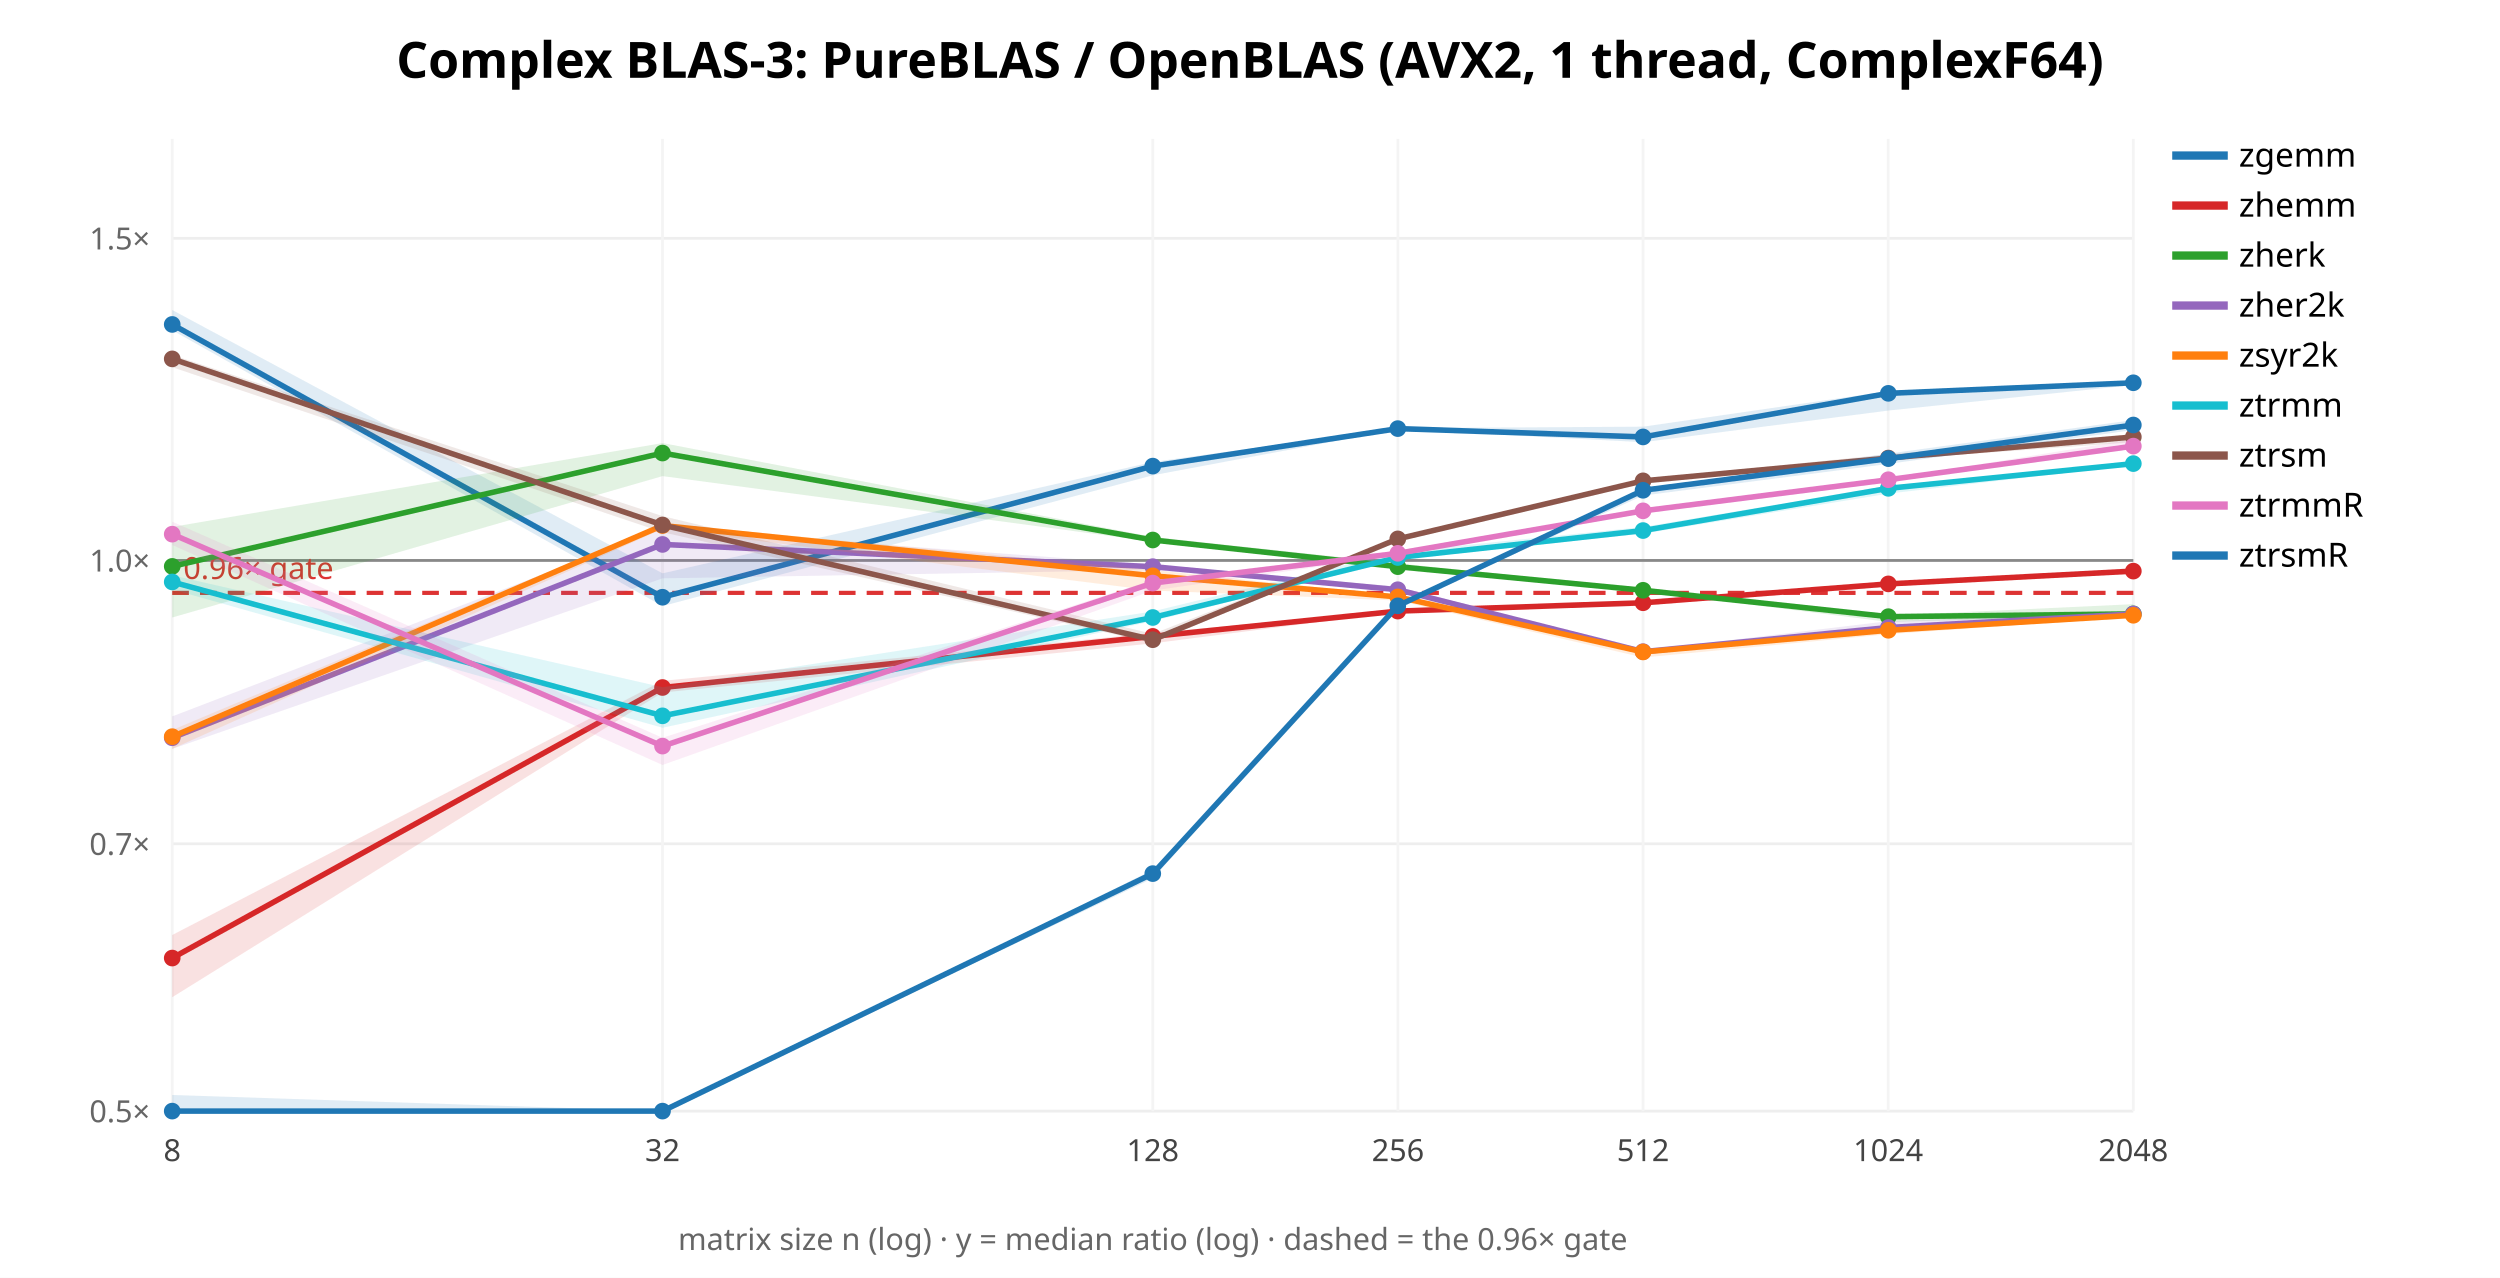
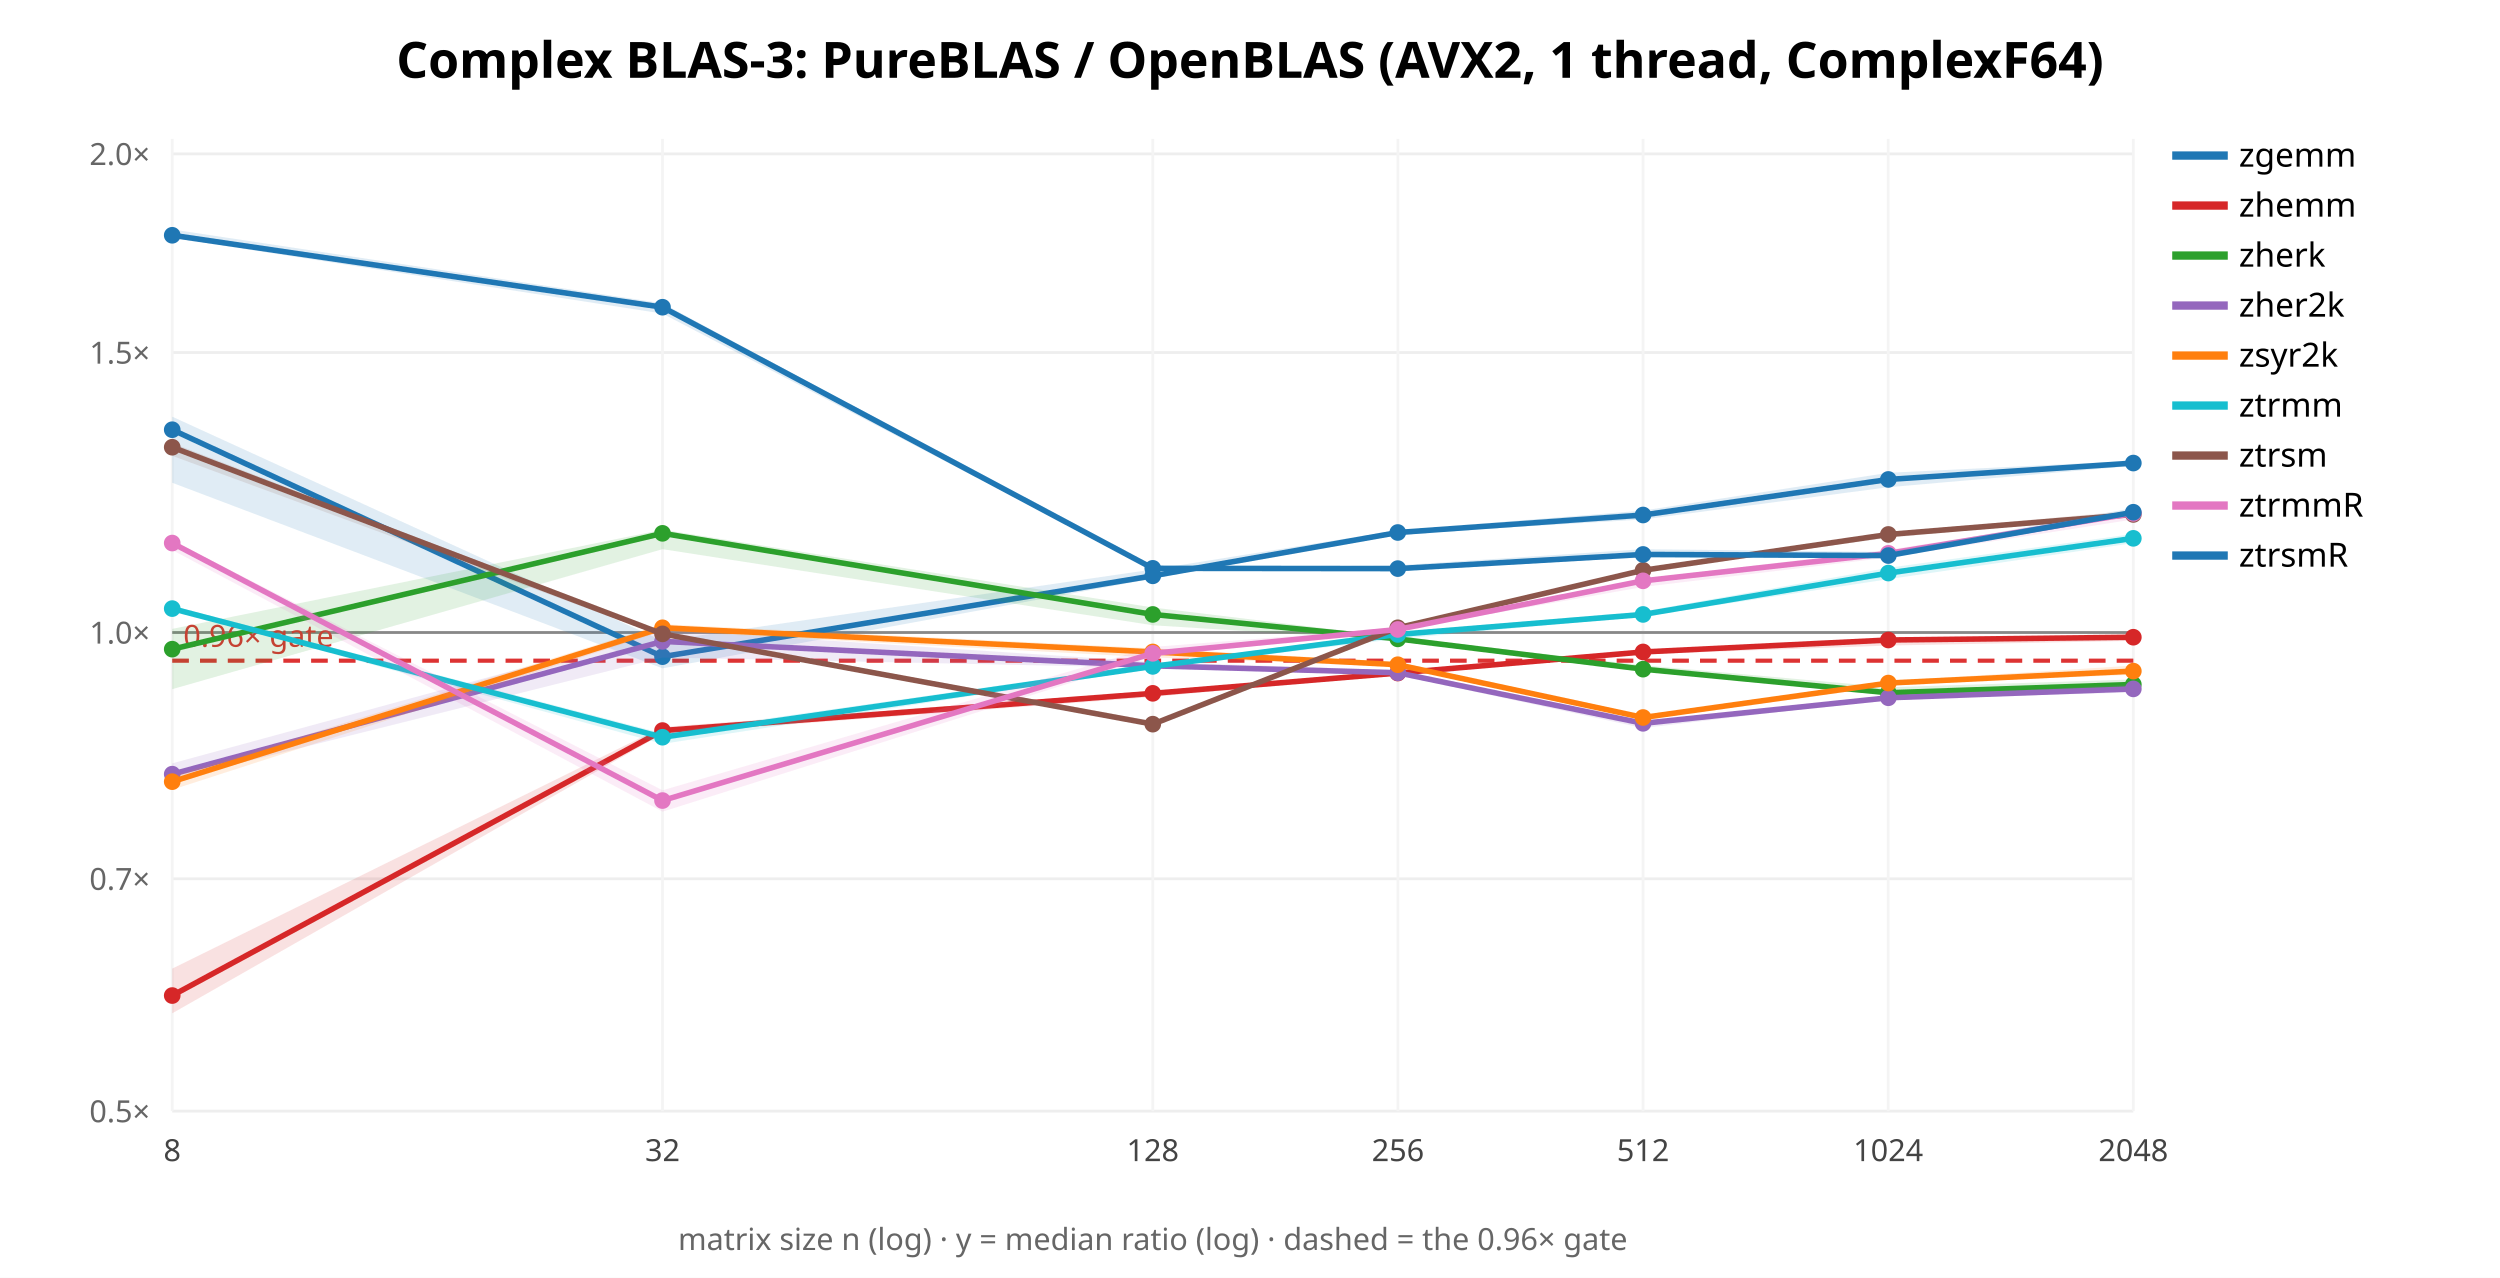
<svg xmlns="http://www.w3.org/2000/svg" width="900" height="460" font-family="sans-serif">
  <rect width="900" height="460" fill="white" />
  <text x="450.0" y="28" text-anchor="middle" font-size="18" font-weight="bold">Complex BLAS-3: PureBLAS / OpenBLAS (AVX2, 1 thread, ComplexF64)</text>
  <line x1="62" y1="400.0" x2="768" y2="400.0" stroke="#eee" />
  <text x="54" y="404.0" text-anchor="end" font-size="11" fill="#666">0.5×</text>
-   <line x1="62" y1="303.769" x2="768" y2="303.769" stroke="#eee" />
-   <text x="54" y="307.769" text-anchor="end" font-size="11" fill="#666">0.7×</text>
-   <line x1="62" y1="201.76" x2="768" y2="201.76" stroke="#eee" />
-   <text x="54" y="205.76" text-anchor="end" font-size="11" fill="#666">1.0×</text>
-   <line x1="62" y1="85.797" x2="768" y2="85.797" stroke="#eee" />
-   <text x="54" y="89.797" text-anchor="end" font-size="11" fill="#666">1.5×</text>
+   <line x1="62" y1="316.361" x2="768" y2="316.361" stroke="#eee" />
+   <text x="54" y="320.361" text-anchor="end" font-size="11" fill="#666">0.7×</text>
+   <line x1="62" y1="227.701" x2="768" y2="227.701" stroke="#eee" />
+   <text x="54" y="231.701" text-anchor="end" font-size="11" fill="#666">1.0×</text>
+   <line x1="62" y1="126.912" x2="768" y2="126.912" stroke="#eee" />
+   <text x="54" y="130.912" text-anchor="end" font-size="11" fill="#666">1.5×</text>
+   <line x1="62" y1="55.401" x2="768" y2="55.401" stroke="#eee" />
+   <text x="54" y="59.401" text-anchor="end" font-size="11" fill="#666">2.0×</text>
  <line x1="62.0" y1="50" x2="62.0" y2="400" stroke="#f4f4f4" />
  <text x="62.0" y="418" text-anchor="middle" font-size="11" fill="#444">8</text>
  <line x1="238.5" y1="50" x2="238.5" y2="400" stroke="#f4f4f4" />
  <text x="238.5" y="418" text-anchor="middle" font-size="11" fill="#444">32</text>
  <line x1="415.0" y1="50" x2="415.0" y2="400" stroke="#f4f4f4" />
  <text x="415.0" y="418" text-anchor="middle" font-size="11" fill="#444">128</text>
  <line x1="503.25" y1="50" x2="503.25" y2="400" stroke="#f4f4f4" />
  <text x="503.25" y="418" text-anchor="middle" font-size="11" fill="#444">256</text>
  <line x1="591.5" y1="50" x2="591.5" y2="400" stroke="#f4f4f4" />
  <text x="591.5" y="418" text-anchor="middle" font-size="11" fill="#444">512</text>
  <line x1="679.75" y1="50" x2="679.75" y2="400" stroke="#f4f4f4" />
  <text x="679.75" y="418" text-anchor="middle" font-size="11" fill="#444">1024</text>
  <line x1="768.0" y1="50" x2="768.0" y2="400" stroke="#f4f4f4" />
  <text x="768.0" y="418" text-anchor="middle" font-size="11" fill="#444">2048</text>
-   <line x1="62" y1="201.76" x2="768" y2="201.76" stroke="#888" />
-   <line x1="62" y1="213.435" x2="768" y2="213.435" stroke="#d33" stroke-width="1.5" stroke-dasharray="6 4" />
-   <text x="66" y="208.435" font-size="11" fill="#d33">0.96× gate</text>
-   <polygon points="62.0,111.6 238.5,206.4 415.0,166.3 503.2,154.1 591.5,153.6 679.8,140.8 768.0,137.4 768.0,138.6 679.8,147.8 591.5,159.2 503.2,154.6 415.0,171.1 238.5,218.2 62.0,118.9" fill="#1f77b4" opacity="0.14" stroke="none" />
-   <polyline points="62.0,116.8 238.5,215.0 415.0,167.8 503.2,154.3 591.5,157.3 679.8,141.6 768.0,137.8" fill="none" stroke="#1f77b4" stroke-width="2" />
-   <circle cx="62.0" cy="116.8" r="3" fill="#1f77b4" />
-   <circle cx="238.5" cy="215.0" r="3" fill="#1f77b4" />
-   <circle cx="415.0" cy="167.8" r="3" fill="#1f77b4" />
-   <circle cx="503.2" cy="154.3" r="3" fill="#1f77b4" />
-   <circle cx="591.5" cy="157.3" r="3" fill="#1f77b4" />
-   <circle cx="679.8" cy="141.6" r="3" fill="#1f77b4" />
-   <circle cx="768.0" cy="137.8" r="3" fill="#1f77b4" />
+   <line x1="62" y1="227.701" x2="768" y2="227.701" stroke="#888" />
+   <line x1="62" y1="237.848" x2="768" y2="237.848" stroke="#d33" stroke-width="1.5" stroke-dasharray="6 4" />
+   <text x="66" y="232.848" font-size="11" fill="#d33">0.96× gate</text>
+   <polygon points="62.0,150.0 238.5,230.7 415.0,205.0 503.2,190.9 591.5,183.8 679.8,170.2 768.0,165.9 768.0,167.7 679.8,175.4 591.5,187.0 503.2,192.2 415.0,208.3 238.5,240.6 62.0,173.8" fill="#1f77b4" opacity="0.14" stroke="none" />
+   <polyline points="62.0,154.7 238.5,236.4 415.0,207.3 503.2,191.7 591.5,185.4 679.8,172.6 768.0,166.7" fill="none" stroke="#1f77b4" stroke-width="2" />
+   <circle cx="62.0" cy="154.7" r="3" fill="#1f77b4" />
+   <circle cx="238.5" cy="236.4" r="3" fill="#1f77b4" />
+   <circle cx="415.0" cy="207.3" r="3" fill="#1f77b4" />
+   <circle cx="503.2" cy="191.7" r="3" fill="#1f77b4" />
+   <circle cx="591.5" cy="185.4" r="3" fill="#1f77b4" />
+   <circle cx="679.8" cy="172.6" r="3" fill="#1f77b4" />
+   <circle cx="768.0" cy="166.7" r="3" fill="#1f77b4" />
  <line x1="782" y1="56" x2="802" y2="56" stroke="#1f77b4" stroke-width="3" />
  <text x="806" y="60" font-size="12">zgemm</text>
-   <polygon points="62.0,336.6 238.5,245.1 415.0,227.9 503.2,219.7 591.5,216.4 679.8,209.7 768.0,204.7 768.0,206.3 679.8,211.2 591.5,218.0 503.2,220.3 415.0,231.6 238.5,249.3 62.0,359.0" fill="#d62728" opacity="0.14" stroke="none" />
-   <polyline points="62.0,344.9 238.5,247.5 415.0,229.1 503.2,220.0 591.5,217.0 679.8,210.2 768.0,205.6" fill="none" stroke="#d62728" stroke-width="2" />
-   <circle cx="62.0" cy="344.9" r="3" fill="#d62728" />
-   <circle cx="238.5" cy="247.5" r="3" fill="#d62728" />
-   <circle cx="415.0" cy="229.1" r="3" fill="#d62728" />
-   <circle cx="503.2" cy="220.0" r="3" fill="#d62728" />
-   <circle cx="591.5" cy="217.0" r="3" fill="#d62728" />
-   <circle cx="679.8" cy="210.2" r="3" fill="#d62728" />
-   <circle cx="768.0" cy="205.6" r="3" fill="#d62728" />
+   <polygon points="62.0,348.7 238.5,261.7 415.0,248.8 503.2,241.7 591.5,234.2 679.8,230.2 768.0,228.8 768.0,230.7 679.8,232.4 591.5,235.5 503.2,242.7 415.0,250.9 238.5,264.2 62.0,364.8" fill="#d62728" opacity="0.14" stroke="none" />
+   <polyline points="62.0,358.4 238.5,263.0 415.0,249.6 503.2,242.3 591.5,234.7 679.8,230.4 768.0,229.4" fill="none" stroke="#d62728" stroke-width="2" />
+   <circle cx="62.0" cy="358.4" r="3" fill="#d62728" />
+   <circle cx="238.5" cy="263.0" r="3" fill="#d62728" />
+   <circle cx="415.0" cy="249.6" r="3" fill="#d62728" />
+   <circle cx="503.2" cy="242.3" r="3" fill="#d62728" />
+   <circle cx="591.5" cy="234.7" r="3" fill="#d62728" />
+   <circle cx="679.8" cy="230.4" r="3" fill="#d62728" />
+   <circle cx="768.0" cy="229.4" r="3" fill="#d62728" />
  <line x1="782" y1="74" x2="802" y2="74" stroke="#d62728" stroke-width="3" />
  <text x="806" y="78" font-size="12">zhemm</text>
-   <polygon points="62.0,189.7 238.5,159.5 415.0,193.3 503.2,202.8 591.5,212.0 679.8,221.6 768.0,217.5 768.0,221.7 679.8,223.9 591.5,212.8 503.2,205.1 415.0,195.0 238.5,171.4 62.0,222.3" fill="#2ca02c" opacity="0.14" stroke="none" />
-   <polyline points="62.0,203.9 238.5,163.1 415.0,194.4 503.2,204.0 591.5,212.5 679.8,222.0 768.0,221.0" fill="none" stroke="#2ca02c" stroke-width="2" />
-   <circle cx="62.0" cy="203.9" r="3" fill="#2ca02c" />
-   <circle cx="238.5" cy="163.1" r="3" fill="#2ca02c" />
-   <circle cx="415.0" cy="194.4" r="3" fill="#2ca02c" />
-   <circle cx="503.2" cy="204.0" r="3" fill="#2ca02c" />
-   <circle cx="591.5" cy="212.5" r="3" fill="#2ca02c" />
-   <circle cx="679.8" cy="222.0" r="3" fill="#2ca02c" />
-   <circle cx="768.0" cy="221.0" r="3" fill="#2ca02c" />
+   <polygon points="62.0,226.4 238.5,190.7 415.0,218.7 503.2,229.4 591.5,239.5 679.8,247.4 768.0,244.6 768.0,248.7 679.8,250.3 591.5,241.7 503.2,230.6 415.0,225.1 238.5,197.7 62.0,248.1" fill="#2ca02c" opacity="0.14" stroke="none" />
+   <polyline points="62.0,233.7 238.5,192.0 415.0,221.2 503.2,230.0 591.5,240.9 679.8,249.4 768.0,246.4" fill="none" stroke="#2ca02c" stroke-width="2" />
+   <circle cx="62.0" cy="233.7" r="3" fill="#2ca02c" />
+   <circle cx="238.5" cy="192.0" r="3" fill="#2ca02c" />
+   <circle cx="415.0" cy="221.2" r="3" fill="#2ca02c" />
+   <circle cx="503.2" cy="230.0" r="3" fill="#2ca02c" />
+   <circle cx="591.5" cy="240.9" r="3" fill="#2ca02c" />
+   <circle cx="679.8" cy="249.4" r="3" fill="#2ca02c" />
+   <circle cx="768.0" cy="246.4" r="3" fill="#2ca02c" />
  <line x1="782" y1="92" x2="802" y2="92" stroke="#2ca02c" stroke-width="3" />
  <text x="806" y="96" font-size="12">zherk</text>
-   <polygon points="62.0,257.9 238.5,190.2 415.0,203.3 503.2,211.2 591.5,234.2 679.8,223.6 768.0,220.5 768.0,222.3 679.8,226.5 591.5,234.8 503.2,212.8 415.0,205.2 238.5,208.2 62.0,269.6" fill="#9467bd" opacity="0.14" stroke="none" />
-   <polyline points="62.0,265.6 238.5,196.0 415.0,204.0 503.2,212.3 591.5,234.6 679.8,225.9 768.0,221.0" fill="none" stroke="#9467bd" stroke-width="2" />
-   <circle cx="62.0" cy="265.6" r="3" fill="#9467bd" />
-   <circle cx="238.5" cy="196.0" r="3" fill="#9467bd" />
-   <circle cx="415.0" cy="204.0" r="3" fill="#9467bd" />
-   <circle cx="503.2" cy="212.3" r="3" fill="#9467bd" />
-   <circle cx="591.5" cy="234.6" r="3" fill="#9467bd" />
-   <circle cx="679.8" cy="225.9" r="3" fill="#9467bd" />
-   <circle cx="768.0" cy="221.0" r="3" fill="#9467bd" />
+   <polygon points="62.0,274.8 238.5,226.7 415.0,238.3 503.2,241.3 591.5,260.1 679.8,251.0 768.0,246.3 768.0,249.3 679.8,251.6 591.5,262.1 503.2,243.0 415.0,240.4 238.5,236.7 62.0,280.8" fill="#9467bd" opacity="0.14" stroke="none" />
+   <polyline points="62.0,278.7 238.5,230.9 415.0,239.7 503.2,242.2 591.5,260.4 679.8,251.2 768.0,248.0" fill="none" stroke="#9467bd" stroke-width="2" />
+   <circle cx="62.0" cy="278.7" r="3" fill="#9467bd" />
+   <circle cx="238.5" cy="230.9" r="3" fill="#9467bd" />
+   <circle cx="415.0" cy="239.7" r="3" fill="#9467bd" />
+   <circle cx="503.2" cy="242.2" r="3" fill="#9467bd" />
+   <circle cx="591.5" cy="260.4" r="3" fill="#9467bd" />
+   <circle cx="679.8" cy="251.2" r="3" fill="#9467bd" />
+   <circle cx="768.0" cy="248.0" r="3" fill="#9467bd" />
  <line x1="782" y1="110" x2="802" y2="110" stroke="#9467bd" stroke-width="3" />
  <text x="806" y="114" font-size="12">zher2k</text>
-   <polygon points="62.0,262.8 238.5,188.5 415.0,205.2 503.2,214.5 591.5,234.4 679.8,226.4 768.0,220.4 768.0,222.0 679.8,228.3 591.5,236.7 503.2,216.2 415.0,212.6 238.5,190.4 62.0,269.6" fill="#ff7f0e" opacity="0.14" stroke="none" />
-   <polyline points="62.0,265.2 238.5,189.2 415.0,207.3 503.2,214.9 591.5,234.7 679.8,226.9 768.0,221.5" fill="none" stroke="#ff7f0e" stroke-width="2" />
-   <circle cx="62.0" cy="265.2" r="3" fill="#ff7f0e" />
-   <circle cx="238.5" cy="189.2" r="3" fill="#ff7f0e" />
-   <circle cx="415.0" cy="207.3" r="3" fill="#ff7f0e" />
-   <circle cx="503.2" cy="214.9" r="3" fill="#ff7f0e" />
-   <circle cx="591.5" cy="234.7" r="3" fill="#ff7f0e" />
-   <circle cx="679.8" cy="226.9" r="3" fill="#ff7f0e" />
-   <circle cx="768.0" cy="221.5" r="3" fill="#ff7f0e" />
+   <polygon points="62.0,279.5 238.5,224.7 415.0,233.4 503.2,238.3 591.5,258.0 679.8,245.2 768.0,239.6 768.0,242.9 679.8,246.3 591.5,258.8 503.2,239.8 415.0,236.7 238.5,227.2 62.0,284.3" fill="#ff7f0e" opacity="0.14" stroke="none" />
+   <polyline points="62.0,281.4 238.5,226.0 415.0,234.7 503.2,239.3 591.5,258.3 679.8,245.9 768.0,241.6" fill="none" stroke="#ff7f0e" stroke-width="2" />
+   <circle cx="62.0" cy="281.4" r="3" fill="#ff7f0e" />
+   <circle cx="238.5" cy="226.0" r="3" fill="#ff7f0e" />
+   <circle cx="415.0" cy="234.7" r="3" fill="#ff7f0e" />
+   <circle cx="503.2" cy="239.3" r="3" fill="#ff7f0e" />
+   <circle cx="591.5" cy="258.3" r="3" fill="#ff7f0e" />
+   <circle cx="679.8" cy="245.9" r="3" fill="#ff7f0e" />
+   <circle cx="768.0" cy="241.6" r="3" fill="#ff7f0e" />
  <line x1="782" y1="128" x2="802" y2="128" stroke="#ff7f0e" stroke-width="3" />
  <text x="806" y="132" font-size="12">zsyr2k</text>
-   <polygon points="62.0,207.1 238.5,247.4 415.0,220.1 503.2,198.7 591.5,189.7 679.8,174.9 768.0,166.4 768.0,167.4 679.8,177.7 591.5,192.1 503.2,201.4 415.0,223.6 238.5,262.0 62.0,212.2" fill="#17becf" opacity="0.14" stroke="none" />
-   <polyline points="62.0,209.5 238.5,257.7 415.0,222.3 503.2,200.7 591.5,191.0 679.8,175.8 768.0,166.9" fill="none" stroke="#17becf" stroke-width="2" />
-   <circle cx="62.0" cy="209.5" r="3" fill="#17becf" />
-   <circle cx="238.5" cy="257.7" r="3" fill="#17becf" />
-   <circle cx="415.0" cy="222.3" r="3" fill="#17becf" />
-   <circle cx="503.2" cy="200.7" r="3" fill="#17becf" />
-   <circle cx="591.5" cy="191.0" r="3" fill="#17becf" />
-   <circle cx="679.8" cy="175.8" r="3" fill="#17becf" />
-   <circle cx="768.0" cy="166.9" r="3" fill="#17becf" />
+   <polygon points="62.0,218.1 238.5,264.0 415.0,238.9 503.2,227.6 591.5,220.1 679.8,204.4 768.0,192.2 768.0,195.5 679.8,208.5 591.5,221.9 503.2,230.0 415.0,240.4 238.5,267.8 62.0,219.6" fill="#17becf" opacity="0.14" stroke="none" />
+   <polyline points="62.0,219.1 238.5,265.4 415.0,239.9 503.2,228.4 591.5,221.2 679.8,206.3 768.0,193.8" fill="none" stroke="#17becf" stroke-width="2" />
+   <circle cx="62.0" cy="219.1" r="3" fill="#17becf" />
+   <circle cx="238.5" cy="265.4" r="3" fill="#17becf" />
+   <circle cx="415.0" cy="239.9" r="3" fill="#17becf" />
+   <circle cx="503.2" cy="228.4" r="3" fill="#17becf" />
+   <circle cx="591.5" cy="221.2" r="3" fill="#17becf" />
+   <circle cx="679.8" cy="206.3" r="3" fill="#17becf" />
+   <circle cx="768.0" cy="193.8" r="3" fill="#17becf" />
  <line x1="782" y1="146" x2="802" y2="146" stroke="#17becf" stroke-width="3" />
  <text x="806" y="150" font-size="12">ztrmm</text>
-   <polygon points="62.0,127.8 238.5,185.8 415.0,228.2 503.2,193.7 591.5,172.6 679.8,163.5 768.0,156.3 768.0,159.2 679.8,165.5 591.5,173.7 503.2,194.7 415.0,231.5 238.5,191.6 62.0,132.2" fill="#8c564b" opacity="0.14" stroke="none" />
-   <polyline points="62.0,129.2 238.5,189.0 415.0,230.3 503.2,194.0 591.5,173.1 679.8,164.9 768.0,157.3" fill="none" stroke="#8c564b" stroke-width="2" />
-   <circle cx="62.0" cy="129.2" r="3" fill="#8c564b" />
-   <circle cx="238.5" cy="189.0" r="3" fill="#8c564b" />
-   <circle cx="415.0" cy="230.3" r="3" fill="#8c564b" />
-   <circle cx="503.2" cy="194.0" r="3" fill="#8c564b" />
-   <circle cx="591.5" cy="173.1" r="3" fill="#8c564b" />
-   <circle cx="679.8" cy="164.9" r="3" fill="#8c564b" />
-   <circle cx="768.0" cy="157.3" r="3" fill="#8c564b" />
+   <polygon points="62.0,159.5 238.5,227.6 415.0,259.6 503.2,225.1 591.5,204.7 679.8,191.7 768.0,183.8 768.0,185.6 679.8,193.6 591.5,205.7 503.2,226.5 415.0,261.4 238.5,229.0 62.0,164.1" fill="#8c564b" opacity="0.14" stroke="none" />
+   <polyline points="62.0,161.0 238.5,228.2 415.0,260.7 503.2,226.0 591.5,205.3 679.8,192.4 768.0,185.2" fill="none" stroke="#8c564b" stroke-width="2" />
+   <circle cx="62.0" cy="161.0" r="3" fill="#8c564b" />
+   <circle cx="238.5" cy="228.2" r="3" fill="#8c564b" />
+   <circle cx="415.0" cy="260.7" r="3" fill="#8c564b" />
+   <circle cx="503.2" cy="226.0" r="3" fill="#8c564b" />
+   <circle cx="591.5" cy="205.3" r="3" fill="#8c564b" />
+   <circle cx="679.8" cy="192.4" r="3" fill="#8c564b" />
+   <circle cx="768.0" cy="185.2" r="3" fill="#8c564b" />
  <line x1="782" y1="164" x2="802" y2="164" stroke="#8c564b" stroke-width="3" />
  <text x="806" y="168" font-size="12">ztrsm</text>
-   <polygon points="62.0,187.8 238.5,265.6 415.0,208.8 503.2,198.2 591.5,183.3 679.8,172.5 768.0,158.1 768.0,161.4 679.8,173.0 591.5,184.1 503.2,199.9 415.0,212.6 238.5,275.4 62.0,196.2" fill="#e377c2" opacity="0.14" stroke="none" />
-   <polyline points="62.0,192.3 238.5,268.6 415.0,209.9 503.2,199.2 591.5,183.9 679.8,172.7 768.0,160.6" fill="none" stroke="#e377c2" stroke-width="2" />
-   <circle cx="62.0" cy="192.3" r="3" fill="#e377c2" />
-   <circle cx="238.5" cy="268.6" r="3" fill="#e377c2" />
-   <circle cx="415.0" cy="209.9" r="3" fill="#e377c2" />
-   <circle cx="503.2" cy="199.2" r="3" fill="#e377c2" />
-   <circle cx="591.5" cy="183.9" r="3" fill="#e377c2" />
-   <circle cx="679.8" cy="172.7" r="3" fill="#e377c2" />
-   <circle cx="768.0" cy="160.6" r="3" fill="#e377c2" />
+   <polygon points="62.0,194.6 238.5,284.5 415.0,232.9 503.2,226.0 591.5,208.3 679.8,197.9 768.0,184.3 768.0,187.0 679.8,200.7 591.5,211.3 503.2,226.9 415.0,236.5 238.5,292.2 62.0,198.0" fill="#e377c2" opacity="0.14" stroke="none" />
+   <polyline points="62.0,195.5 238.5,288.2 415.0,235.2 503.2,226.6 591.5,209.1 679.8,199.2 768.0,184.8" fill="none" stroke="#e377c2" stroke-width="2" />
+   <circle cx="62.0" cy="195.5" r="3" fill="#e377c2" />
+   <circle cx="238.5" cy="288.2" r="3" fill="#e377c2" />
+   <circle cx="415.0" cy="235.2" r="3" fill="#e377c2" />
+   <circle cx="503.2" cy="226.6" r="3" fill="#e377c2" />
+   <circle cx="591.5" cy="209.1" r="3" fill="#e377c2" />
+   <circle cx="679.8" cy="199.2" r="3" fill="#e377c2" />
+   <circle cx="768.0" cy="184.8" r="3" fill="#e377c2" />
  <line x1="782" y1="182" x2="802" y2="182" stroke="#e377c2" stroke-width="3" />
  <text x="806" y="186" font-size="12">ztrmmR</text>
-   <polygon points="62.0,394.2 238.5,400.0 415.0,313.2 503.2,217.8 591.5,176.1 679.8,163.3 768.0,151.2 768.0,154.8 679.8,167.0 591.5,178.4 503.2,218.5 415.0,316.2 238.5,400.0 62.0,400.0" fill="#1f77b4" opacity="0.14" stroke="none" />
-   <polyline points="62.0,400.0 238.5,400.0 415.0,314.5 503.2,218.1 591.5,176.5 679.8,165.1 768.0,153.0" fill="none" stroke="#1f77b4" stroke-width="2" />
-   <circle cx="62.0" cy="400.0" r="3" fill="#1f77b4" />
-   <circle cx="238.5" cy="400.0" r="3" fill="#1f77b4" />
-   <circle cx="415.0" cy="314.5" r="3" fill="#1f77b4" />
-   <circle cx="503.2" cy="218.1" r="3" fill="#1f77b4" />
-   <circle cx="591.5" cy="176.5" r="3" fill="#1f77b4" />
-   <circle cx="679.8" cy="165.1" r="3" fill="#1f77b4" />
-   <circle cx="768.0" cy="153.0" r="3" fill="#1f77b4" />
+   <polygon points="62.0,82.6 238.5,109.2 415.0,204.3 503.2,203.5 591.5,197.7 679.8,198.7 768.0,182.9 768.0,185.4 679.8,200.7 591.5,200.7 503.2,205.1 415.0,205.1 238.5,112.9 62.0,85.6" fill="#1f77b4" opacity="0.14" stroke="none" />
+   <polyline points="62.0,84.7 238.5,110.6 415.0,204.6 503.2,204.7 591.5,199.6 679.8,200.0 768.0,184.4" fill="none" stroke="#1f77b4" stroke-width="2" />
+   <circle cx="62.0" cy="84.7" r="3" fill="#1f77b4" />
+   <circle cx="238.5" cy="110.6" r="3" fill="#1f77b4" />
+   <circle cx="415.0" cy="204.6" r="3" fill="#1f77b4" />
+   <circle cx="503.2" cy="204.7" r="3" fill="#1f77b4" />
+   <circle cx="591.5" cy="199.6" r="3" fill="#1f77b4" />
+   <circle cx="679.8" cy="200.0" r="3" fill="#1f77b4" />
+   <circle cx="768.0" cy="184.4" r="3" fill="#1f77b4" />
  <line x1="782" y1="200" x2="802" y2="200" stroke="#1f77b4" stroke-width="3" />
  <text x="806" y="204" font-size="12">ztrsmR</text>
  <text x="415.0" y="450" text-anchor="middle" font-size="11" fill="#666">matrix size n (log) · y = median ratio (log) · dashed = the 0.96× gate</text>
</svg>
